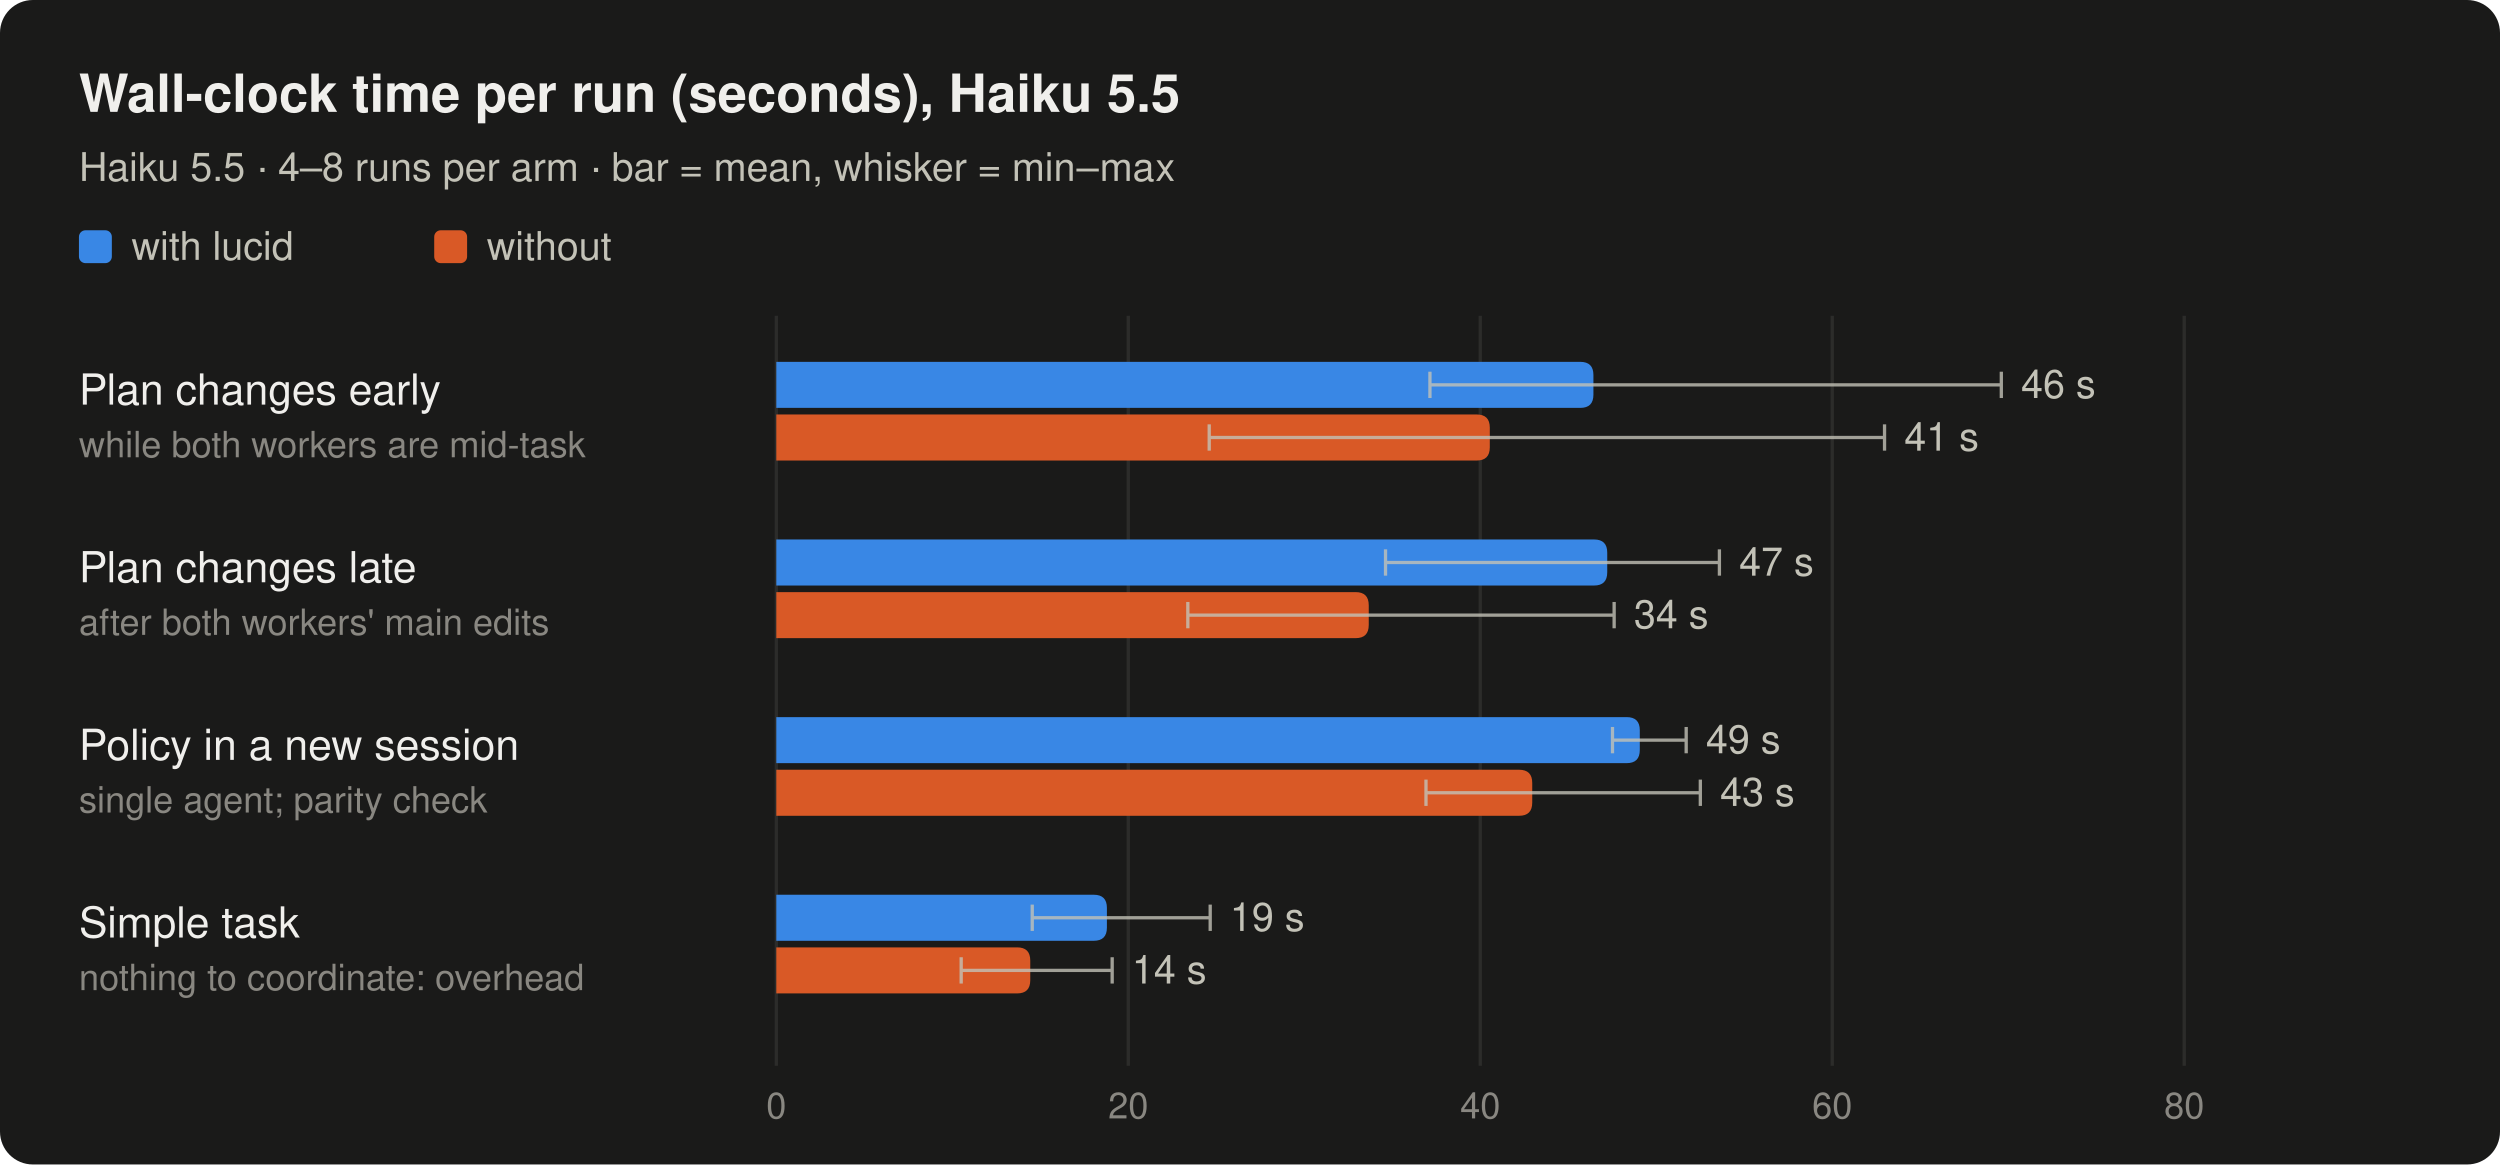
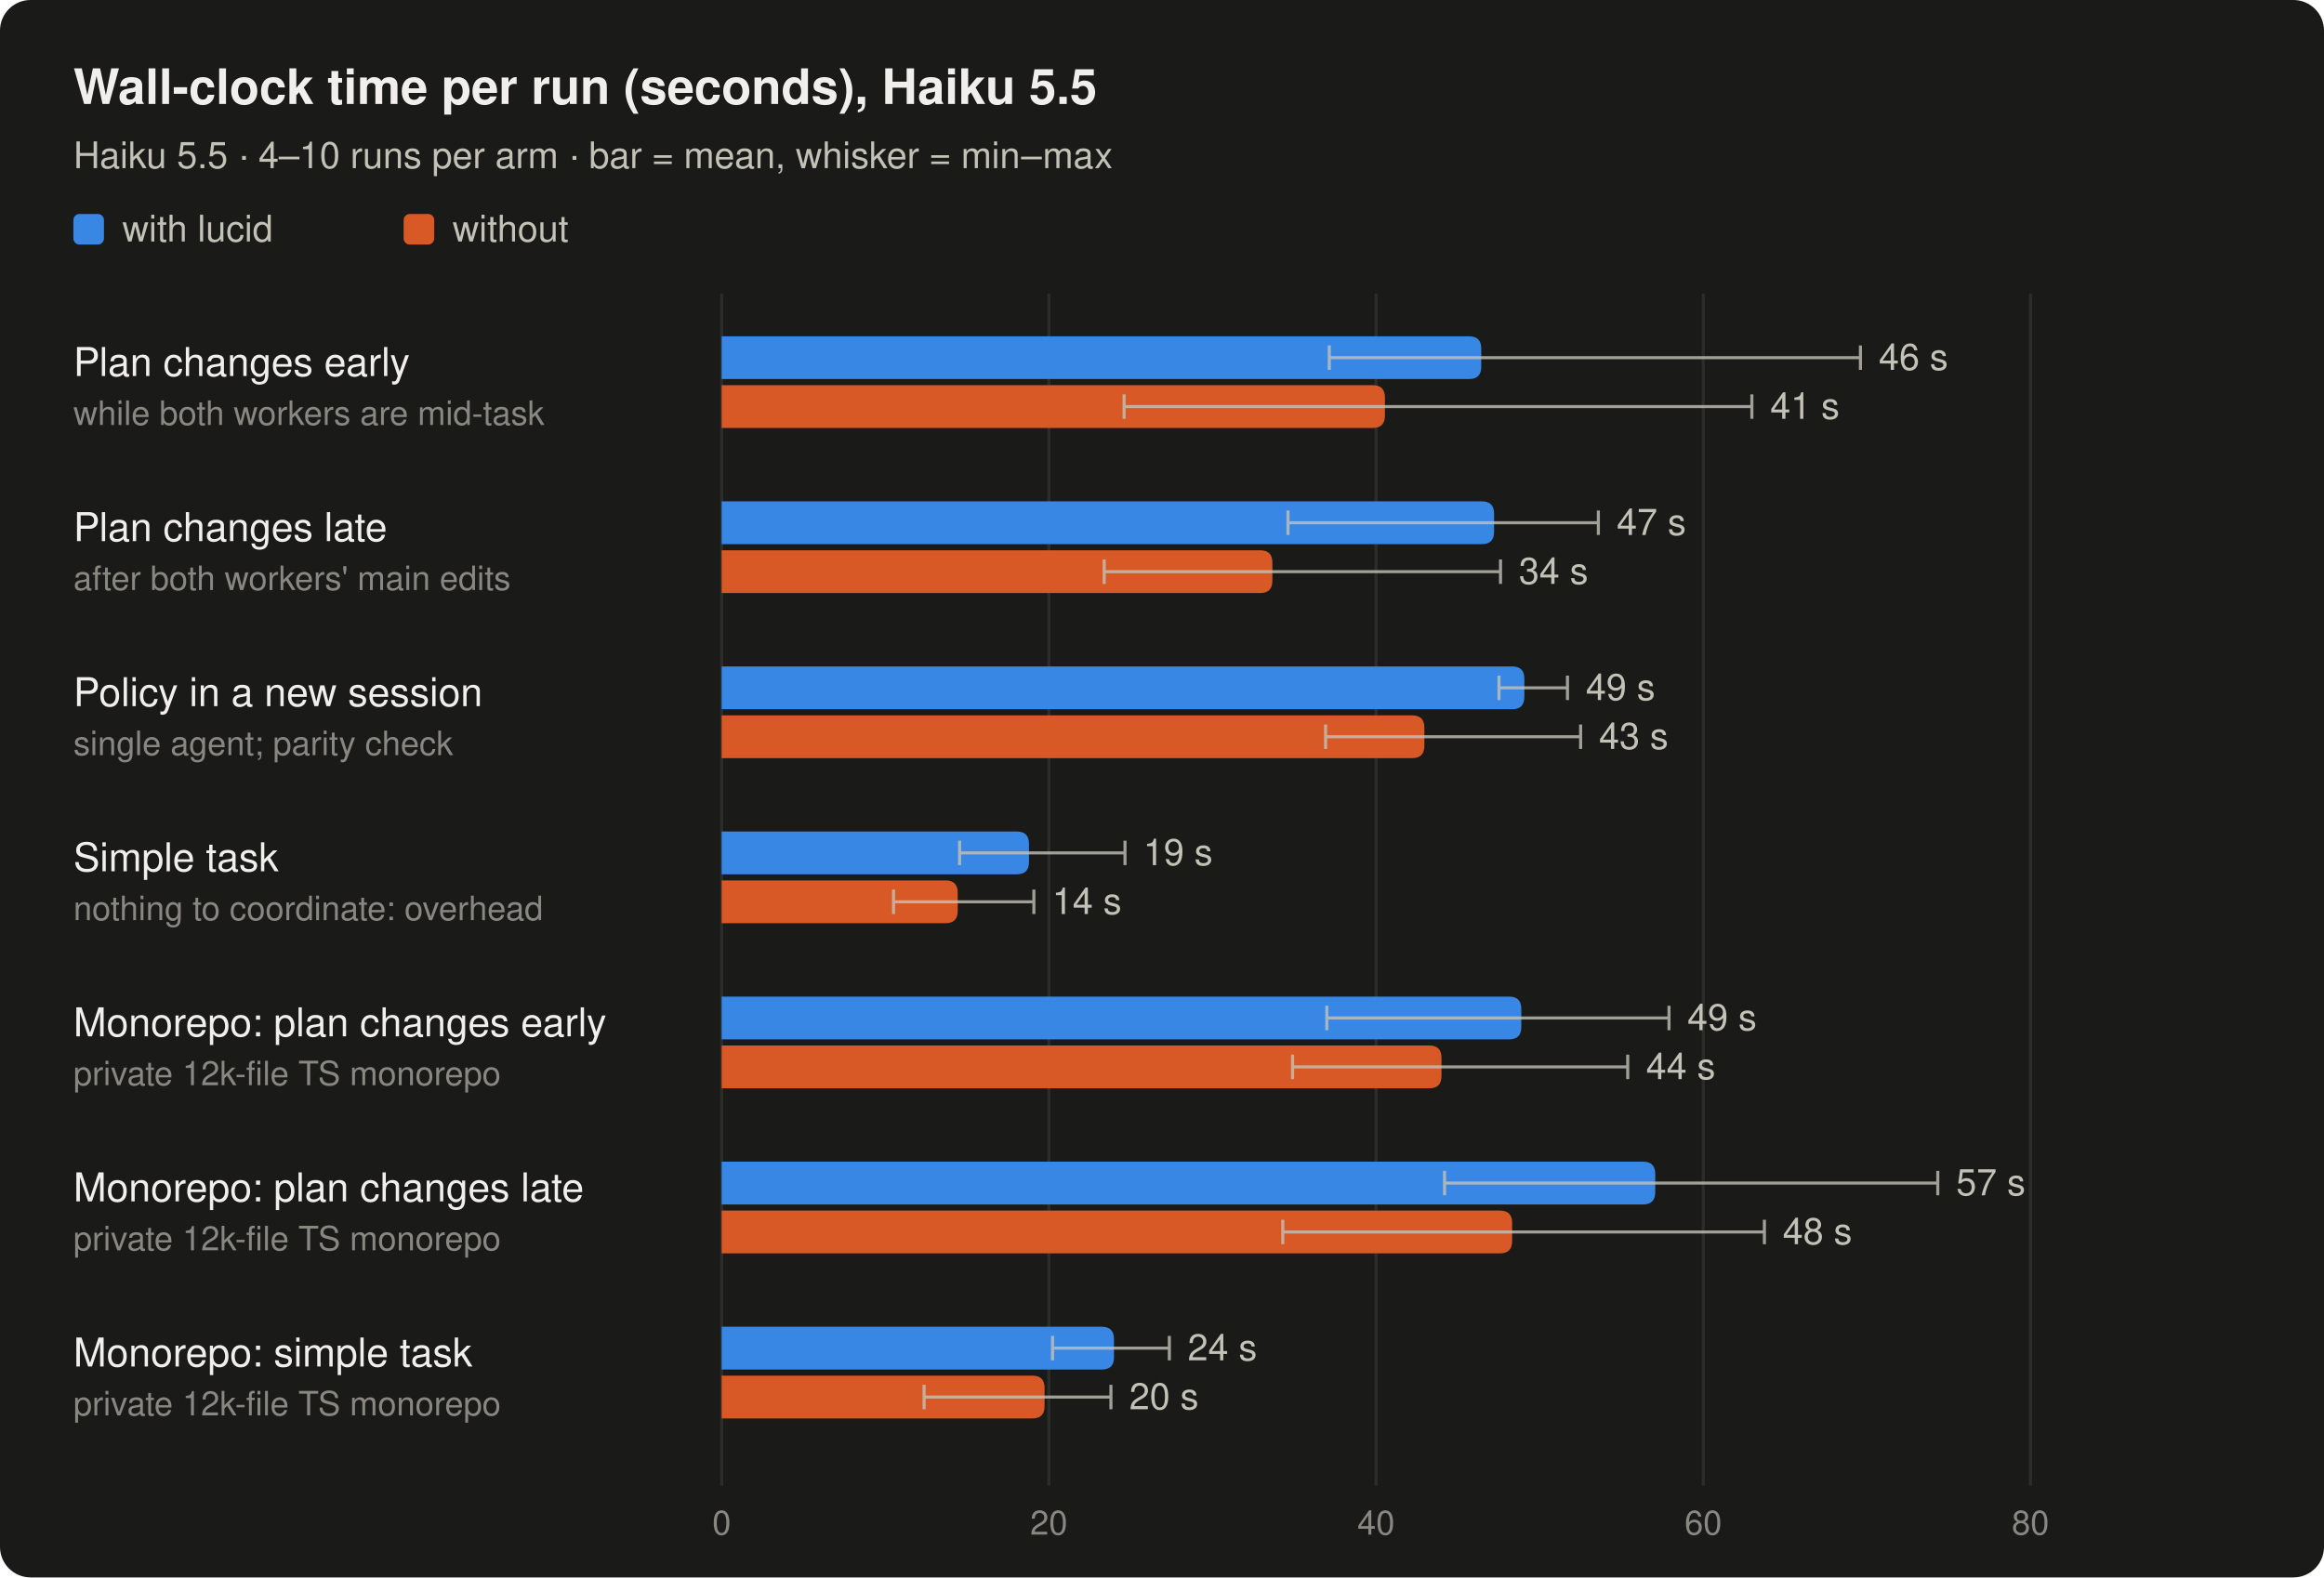
- <svg xmlns="http://www.w3.org/2000/svg" width="760" height="354" viewBox="0 0 760 354" font-family="-apple-system,BlinkMacSystemFont,'Segoe UI',Helvetica,Arial,sans-serif">
-   <rect width="760" height="354" rx="10" fill="#1a1a19" />
+ <svg xmlns="http://www.w3.org/2000/svg" width="760" height="516" viewBox="0 0 760 516" font-family="-apple-system,BlinkMacSystemFont,'Segoe UI',Helvetica,Arial,sans-serif">
+   <rect width="760" height="516" rx="10" fill="#1a1a19" />
  <text x="24" y="34" font-size="16" font-weight="600" fill="#f0efec">Wall-clock time per run (seconds), Haiku 5.5</text>
-   <text x="24" y="55" font-size="12" fill="#c3c2b7">Haiku 5.5 · 4–8 runs per arm · bar = mean, whisker = min–max</text>
+   <text x="24" y="55" font-size="12" fill="#c3c2b7">Haiku 5.5 · 4–10 runs per arm · bar = mean, whisker = min–max</text>
  <rect x="24" y="70" width="10" height="10" rx="2" fill="#3987e5" />
  <text x="40" y="79" font-size="12" fill="#c3c2b7">with lucid</text>
  <rect x="132" y="70" width="10" height="10" rx="2" fill="#d95926" />
  <text x="148" y="79" font-size="12" fill="#c3c2b7">without</text>
-   <line x1="236.0" y1="96" x2="236.0" y2="324" stroke="#2c2c2a" stroke-width="1" />
-   <text x="236.0" y="340" font-size="11" fill="#898781" text-anchor="middle">0</text>
-   <line x1="343.0" y1="96" x2="343.0" y2="324" stroke="#2c2c2a" stroke-width="1" />
-   <text x="343.0" y="340" font-size="11" fill="#898781" text-anchor="middle">20</text>
-   <line x1="450.0" y1="96" x2="450.0" y2="324" stroke="#2c2c2a" stroke-width="1" />
-   <text x="450.0" y="340" font-size="11" fill="#898781" text-anchor="middle">40</text>
-   <line x1="557.0" y1="96" x2="557.0" y2="324" stroke="#2c2c2a" stroke-width="1" />
-   <text x="557.0" y="340" font-size="11" fill="#898781" text-anchor="middle">60</text>
-   <line x1="664.0" y1="96" x2="664.0" y2="324" stroke="#2c2c2a" stroke-width="1" />
-   <text x="664.0" y="340" font-size="11" fill="#898781" text-anchor="middle">80</text>
+   <line x1="236.0" y1="96" x2="236.0" y2="486" stroke="#2c2c2a" stroke-width="1" />
+   <text x="236.0" y="502" font-size="11" fill="#898781" text-anchor="middle">0</text>
+   <line x1="343.0" y1="96" x2="343.0" y2="486" stroke="#2c2c2a" stroke-width="1" />
+   <text x="343.0" y="502" font-size="11" fill="#898781" text-anchor="middle">20</text>
+   <line x1="450.0" y1="96" x2="450.0" y2="486" stroke="#2c2c2a" stroke-width="1" />
+   <text x="450.0" y="502" font-size="11" fill="#898781" text-anchor="middle">40</text>
+   <line x1="557.0" y1="96" x2="557.0" y2="486" stroke="#2c2c2a" stroke-width="1" />
+   <text x="557.0" y="502" font-size="11" fill="#898781" text-anchor="middle">60</text>
+   <line x1="664.0" y1="96" x2="664.0" y2="486" stroke="#2c2c2a" stroke-width="1" />
+   <text x="664.0" y="502" font-size="11" fill="#898781" text-anchor="middle">80</text>
  <text x="24" y="123" font-size="13" font-weight="500" fill="#f0efec">Plan changes early</text>
  <text x="24" y="139" font-size="11" fill="#898781">while both workers are mid-task</text>
  <path d="M236.0 110.0H480.4Q484.4 110.0 484.4 114.0V120.0Q484.4 124.0 480.4 124.0H236.0Z" fill="#3987e5" />
  <path d="M434.7 117.0H608.4M434.7 113.0v8M608.4 113.0v8" stroke="#c3c2b7" stroke-width="1" fill="none" opacity="0.8" />
  <text x="614.4" y="121.0" font-size="12" fill="#c3c2b7" style="font-variant-numeric:tabular-nums">46 s</text>
  <path d="M236.0 126.0H448.9Q452.9 126.0 452.9 130.0V136.0Q452.9 140.0 448.9 140.0H236.0Z" fill="#d95926" />
  <path d="M367.6 133.0H572.9M367.6 129.0v8M572.9 129.0v8" stroke="#c3c2b7" stroke-width="1" fill="none" opacity="0.8" />
  <text x="578.9" y="137.0" font-size="12" fill="#c3c2b7" style="font-variant-numeric:tabular-nums">41 s</text>
  <text x="24" y="177" font-size="13" font-weight="500" fill="#f0efec">Plan changes late</text>
  <text x="24" y="193" font-size="11" fill="#898781">after both workers' main edits</text>
  <path d="M236.0 164.0H484.6Q488.6 164.0 488.6 168.0V174.0Q488.6 178.0 484.6 178.0H236.0Z" fill="#3987e5" />
  <path d="M421.2 171.0H522.7M421.2 167.0v8M522.7 167.0v8" stroke="#c3c2b7" stroke-width="1" fill="none" opacity="0.8" />
  <text x="528.7" y="175.0" font-size="12" fill="#c3c2b7" style="font-variant-numeric:tabular-nums">47 s</text>
  <path d="M236.0 180.0H412.1Q416.1 180.0 416.1 184.0V190.0Q416.1 194.0 412.1 194.0H236.0Z" fill="#d95926" />
  <path d="M361.1 187.0H490.7M361.1 183.0v8M490.7 183.0v8" stroke="#c3c2b7" stroke-width="1" fill="none" opacity="0.8" />
  <text x="496.7" y="191.0" font-size="12" fill="#c3c2b7" style="font-variant-numeric:tabular-nums">34 s</text>
  <text x="24" y="231" font-size="13" font-weight="500" fill="#f0efec">Policy in a new session</text>
  <text x="24" y="247" font-size="11" fill="#898781">single agent; parity check</text>
  <path d="M236.0 218.0H494.5Q498.5 218.0 498.5 222.0V228.0Q498.5 232.0 494.5 232.0H236.0Z" fill="#3987e5" />
  <path d="M490.2 225.0H512.6M490.2 221.0v8M512.6 221.0v8" stroke="#c3c2b7" stroke-width="1" fill="none" opacity="0.8" />
  <text x="518.6" y="229.0" font-size="12" fill="#c3c2b7" style="font-variant-numeric:tabular-nums">49 s</text>
  <path d="M236.0 234.0H461.8Q465.8 234.0 465.8 238.0V244.0Q465.8 248.0 461.8 248.0H236.0Z" fill="#d95926" />
  <path d="M433.5 241.0H516.9M433.5 237.0v8M516.9 237.0v8" stroke="#c3c2b7" stroke-width="1" fill="none" opacity="0.8" />
  <text x="522.9" y="245.0" font-size="12" fill="#c3c2b7" style="font-variant-numeric:tabular-nums">43 s</text>
  <text x="24" y="285" font-size="13" font-weight="500" fill="#f0efec">Simple task</text>
  <text x="24" y="301" font-size="11" fill="#898781">nothing to coordinate: overhead</text>
  <path d="M236.0 272.0H332.5Q336.5 272.0 336.5 276.0V282.0Q336.5 286.0 332.5 286.0H236.0Z" fill="#3987e5" />
  <path d="M313.8 279.0H367.9M313.8 275.0v8M367.9 275.0v8" stroke="#c3c2b7" stroke-width="1" fill="none" opacity="0.8" />
  <text x="373.9" y="283.0" font-size="12" fill="#c3c2b7" style="font-variant-numeric:tabular-nums">19 s</text>
  <path d="M236.0 288.0H309.2Q313.2 288.0 313.2 292.0V298.0Q313.2 302.0 309.2 302.0H236.0Z" fill="#d95926" />
  <path d="M292.2 295.0H338.1M292.2 291.0v8M338.1 291.0v8" stroke="#c3c2b7" stroke-width="1" fill="none" opacity="0.8" />
  <text x="344.1" y="299.0" font-size="12" fill="#c3c2b7" style="font-variant-numeric:tabular-nums">14 s</text>
+   <text x="24" y="339" font-size="13" font-weight="500" fill="#f0efec">Monorepo: plan changes early</text>
+   <text x="24" y="355" font-size="11" fill="#898781">private 12k-file TS monorepo</text>
+   <path d="M236.0 326.0H493.5Q497.5 326.0 497.5 330.0V336.0Q497.5 340.0 493.5 340.0H236.0Z" fill="#3987e5" />
+   <path d="M433.9 333.0H545.8M433.9 329.0v8M545.8 329.0v8" stroke="#c3c2b7" stroke-width="1" fill="none" opacity="0.8" />
+   <text x="551.8" y="337.0" font-size="12" fill="#c3c2b7" style="font-variant-numeric:tabular-nums">49 s</text>
+   <path d="M236.0 342.0H467.4Q471.4 342.0 471.4 346.0V352.0Q471.4 356.0 467.4 356.0H236.0Z" fill="#d95926" />
+   <path d="M422.7 349.0H532.3M422.7 345.0v8M532.3 345.0v8" stroke="#c3c2b7" stroke-width="1" fill="none" opacity="0.8" />
+   <text x="538.3" y="353.0" font-size="12" fill="#c3c2b7" style="font-variant-numeric:tabular-nums">44 s</text>
+   <text x="24" y="393" font-size="13" font-weight="500" fill="#f0efec">Monorepo: plan changes late</text>
+   <text x="24" y="409" font-size="11" fill="#898781">private 12k-file TS monorepo</text>
+   <path d="M236.0 380.0H537.3Q541.3 380.0 541.3 384.0V390.0Q541.3 394.0 537.3 394.0H236.0Z" fill="#3987e5" />
+   <path d="M472.4 387.0H633.7M472.4 383.0v8M633.7 383.0v8" stroke="#c3c2b7" stroke-width="1" fill="none" opacity="0.8" />
+   <text x="639.7" y="391.0" font-size="12" fill="#c3c2b7" style="font-variant-numeric:tabular-nums">57 s</text>
+   <path d="M236.0 396.0H490.5Q494.5 396.0 494.5 400.0V406.0Q494.5 410.0 490.5 410.0H236.0Z" fill="#d95926" />
+   <path d="M419.5 403.0H577.0M419.5 399.0v8M577.0 399.0v8" stroke="#c3c2b7" stroke-width="1" fill="none" opacity="0.8" />
+   <text x="583.0" y="407.0" font-size="12" fill="#c3c2b7" style="font-variant-numeric:tabular-nums">48 s</text>
+   <text x="24" y="447" font-size="13" font-weight="500" fill="#f0efec">Monorepo: simple task</text>
+   <text x="24" y="463" font-size="11" fill="#898781">private 12k-file TS monorepo</text>
+   <path d="M236.0 434.0H360.3Q364.3 434.0 364.3 438.0V444.0Q364.3 448.0 360.3 448.0H236.0Z" fill="#3987e5" />
+   <path d="M344.2 441.0H382.4M344.2 437.0v8M382.4 437.0v8" stroke="#c3c2b7" stroke-width="1" fill="none" opacity="0.8" />
+   <text x="388.4" y="445.0" font-size="12" fill="#c3c2b7" style="font-variant-numeric:tabular-nums">24 s</text>
+   <path d="M236.0 450.0H337.6Q341.6 450.0 341.6 454.0V460.0Q341.6 464.0 337.6 464.0H236.0Z" fill="#d95926" />
+   <path d="M302.2 457.0H363.3M302.2 453.0v8M363.3 453.0v8" stroke="#c3c2b7" stroke-width="1" fill="none" opacity="0.8" />
+   <text x="369.3" y="461.0" font-size="12" fill="#c3c2b7" style="font-variant-numeric:tabular-nums">20 s</text>
</svg>
